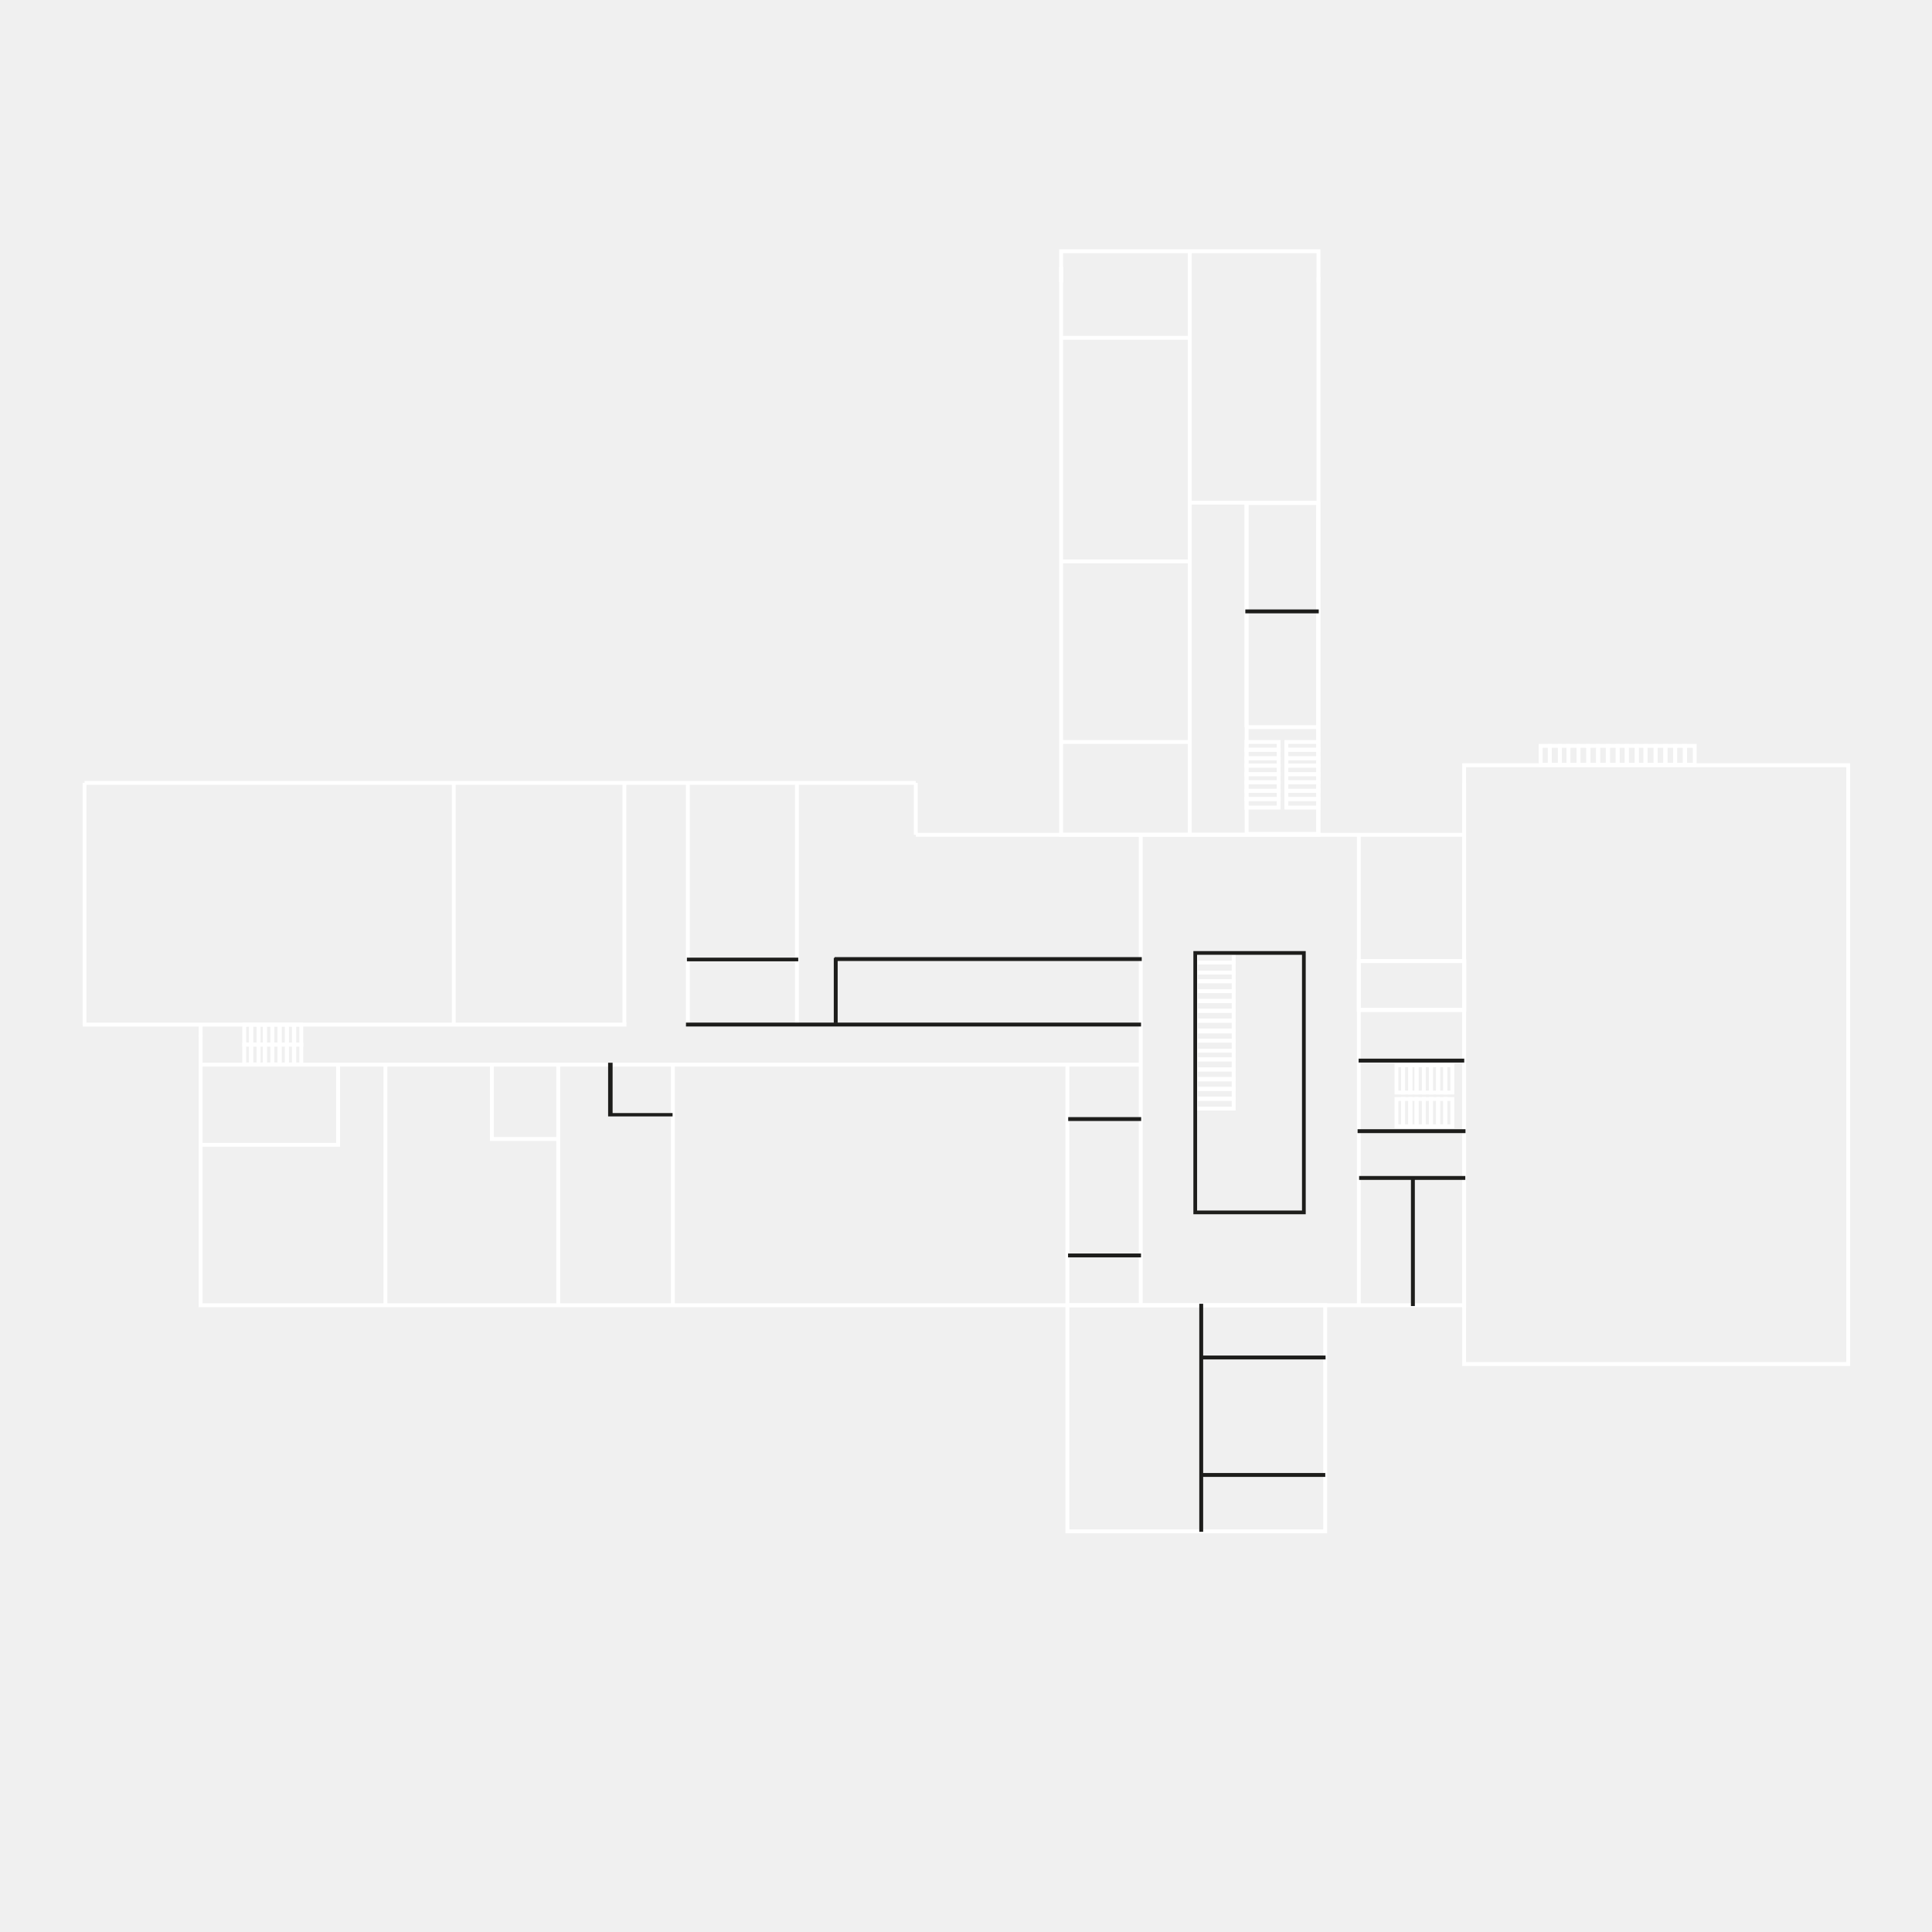
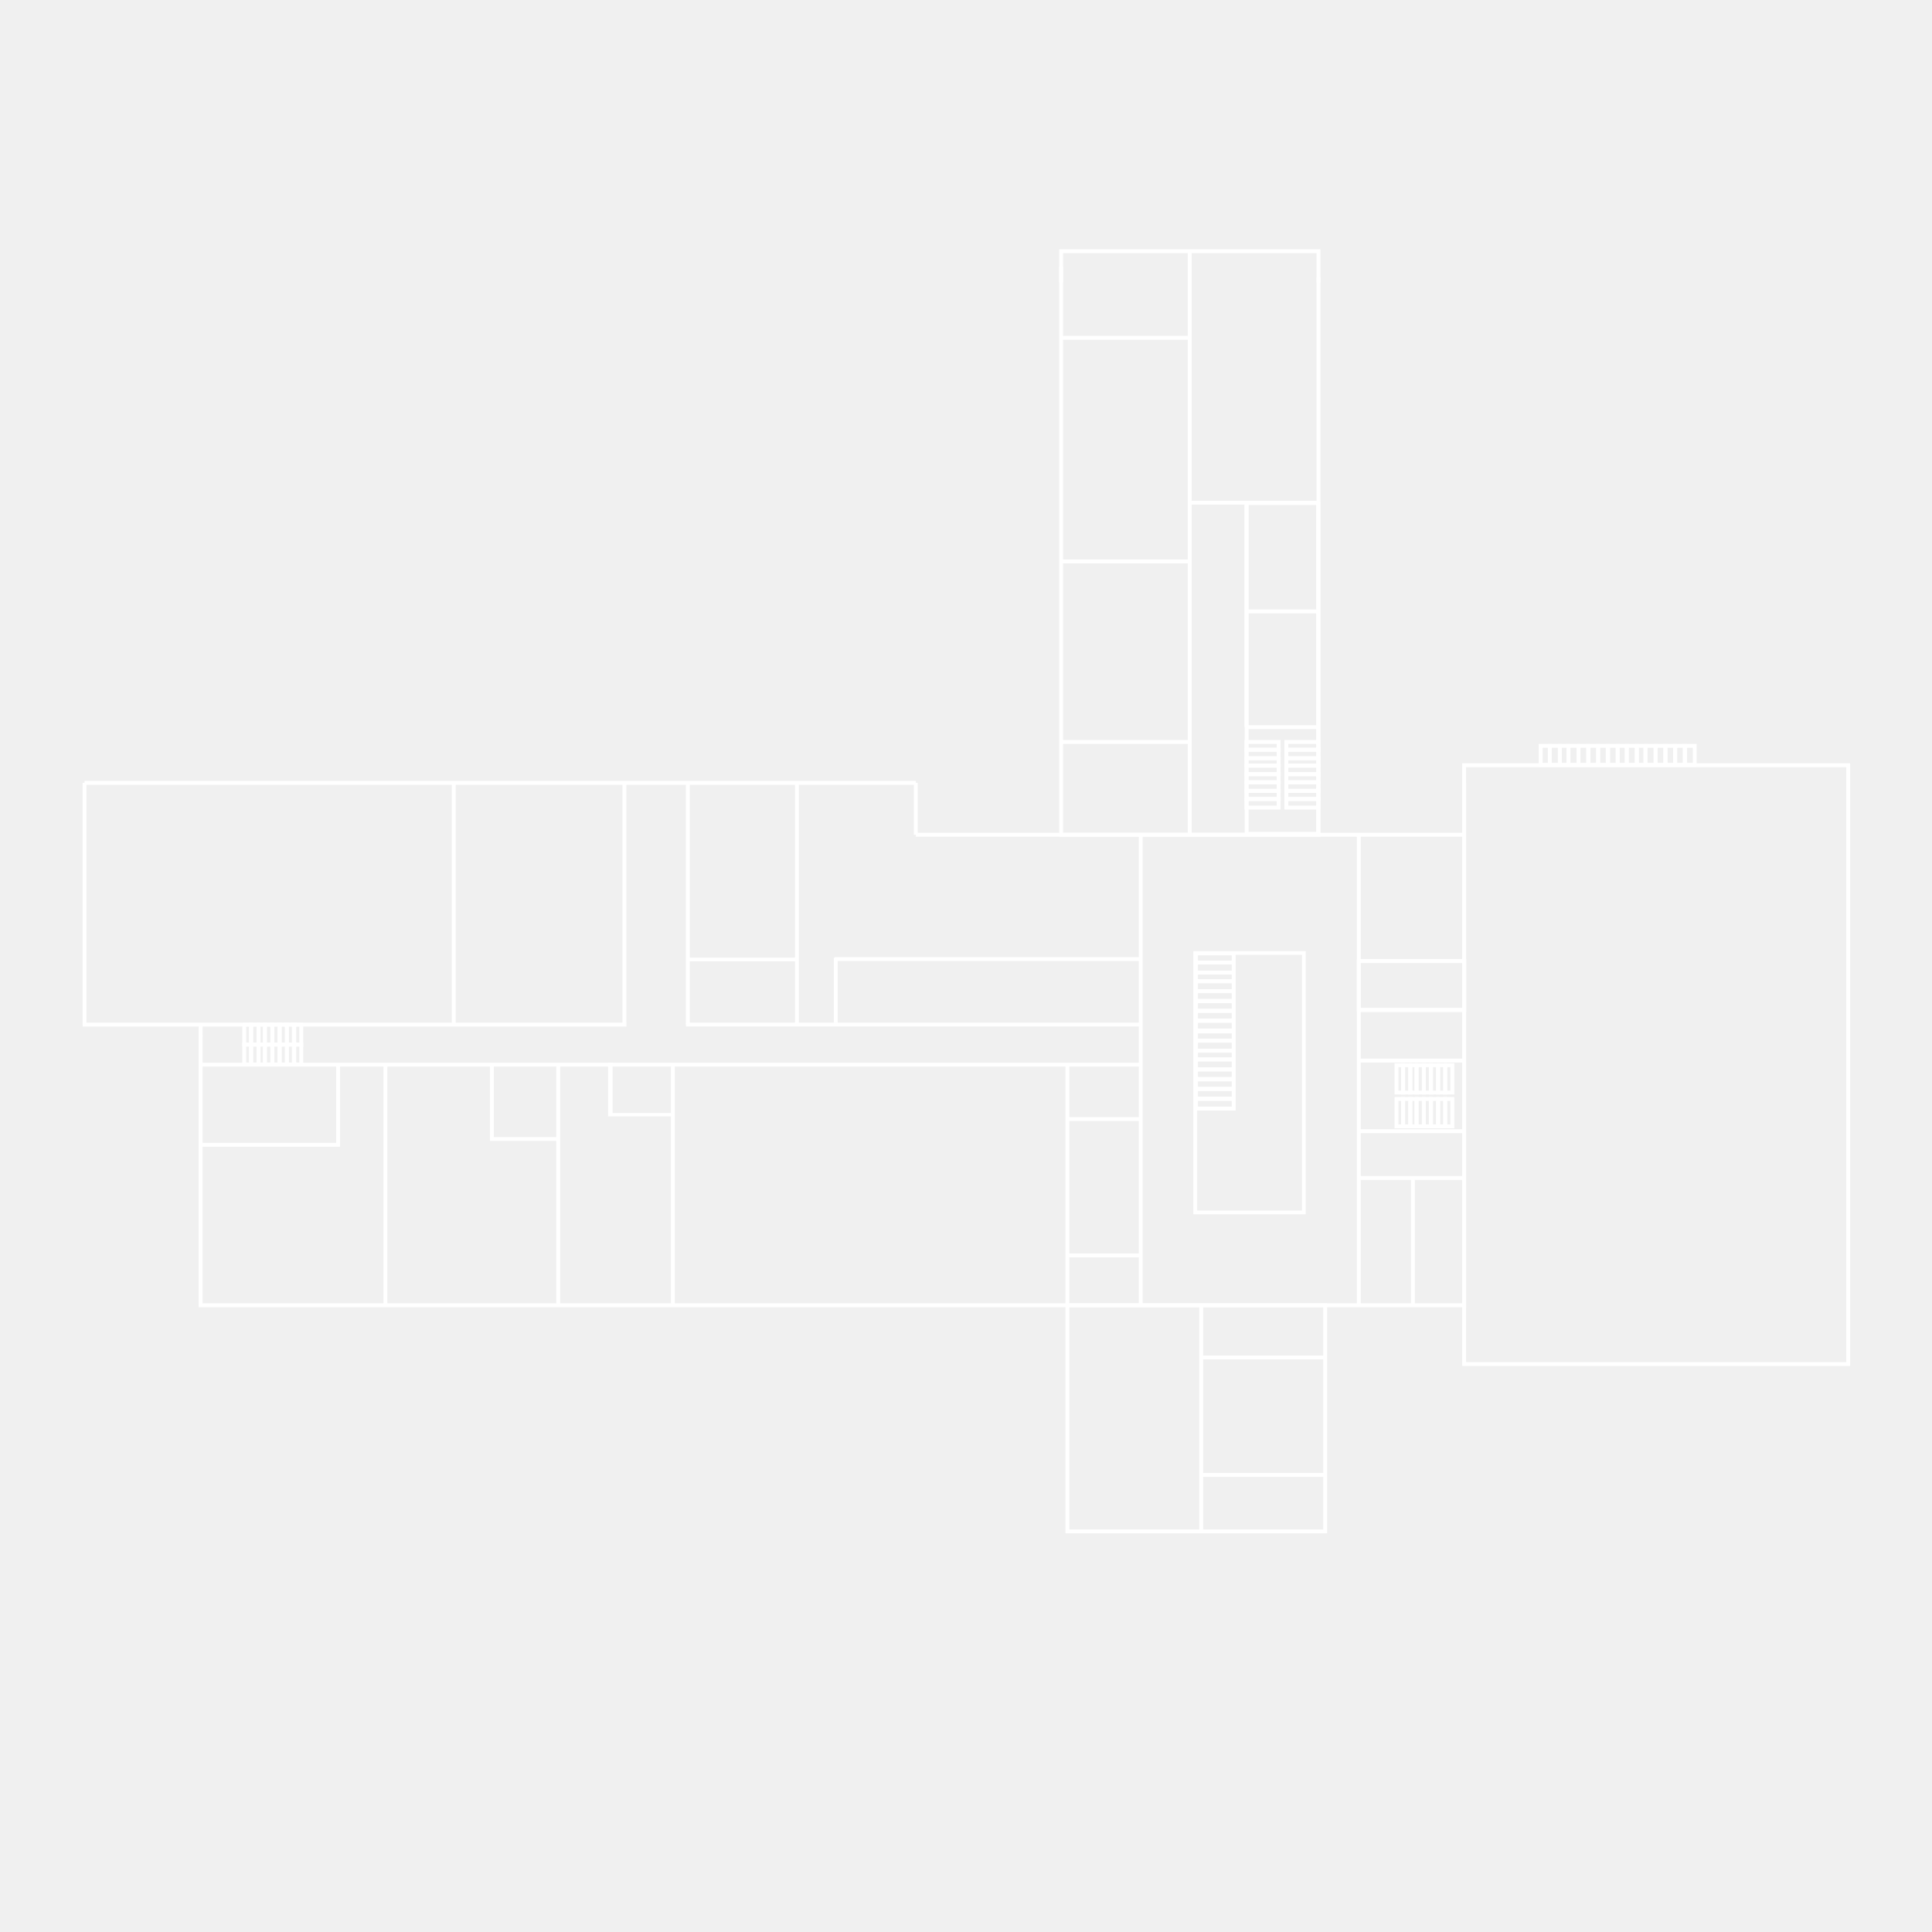
<svg xmlns="http://www.w3.org/2000/svg" id="_Слой_2" version="1.1" viewBox="0 0 1328 1328">
  <defs id="defs1">
    <style id="style1">
      .st0, .st1, .st2 {
        fill: none;
      }

      .st1, .st2 {
        stroke: #ffffff;
        stroke-miterlimit: 10;
      }

      .st2 {
        stroke-width: 2px;
      }

      .st3 {
        fill: none;
      }
    </style>
  </defs>
  <g id="_Слой_2-2" style="stroke-width:2.667;stroke-dasharray:none">
    <rect class="st2" x="733.7" y="897.2" width="177.2" height="155.4" id="rect1" style="stroke-width:2.667;stroke-dasharray:none" />
    <rect class="st2" x="1006.4" y="526" width="264" height="411.6" id="rect2" style="stroke-width:2.667;stroke-dasharray:none" />
    <polyline class="st2" points="1006.4 538.1 1006.4 897.2 137.9 897.2 137.9 711.4" id="polyline2" style="stroke-width:2.667;stroke-dasharray:none" />
    <line class="st2" x1="629.5" y1="573.8" x2="1006.4" y2="573.8" id="line2" style="stroke-width:2.667;stroke-dasharray:none" />
    <line class="st2" x1="58.1" y1="538.1" x2="629.5" y2="538.1" id="line3" style="stroke-width:2.667;stroke-dasharray:none" />
    <line class="st2" x1="629.5" y1="573.8" x2="629.5" y2="538.1" id="line4" style="stroke-width:2.667;stroke-dasharray:none" />
    <line class="st2" x1="733.7" y1="897.2" x2="733.7" y2="731" id="line5" style="stroke-width:2.667;stroke-dasharray:none" />
    <line class="st2" x1="137.9" y1="731.8" x2="784.798" y2="731.8" id="line6" style="stroke-width:2.667;stroke-dasharray:none" />
    <line class="st2" x1="784.1" y1="897.2" x2="784.1" y2="573.8" id="line7" style="stroke-width:2.667;stroke-dasharray:none" />
    <line class="st2" x1="934" y1="897.2" x2="934" y2="573.8" id="line8" style="stroke-width:2.667;stroke-dasharray:none" />
    <polyline class="st2" points="906.3 417 906.3 573.8 729.4 573.8 729.4 417" id="polyline8" style="stroke-width:2.667;stroke-dasharray:none" />
    <polyline class="st2" points="729.4 194.1 729.4 172.7 906.3 172.7 906.3 194.1" id="polyline9" style="stroke-width:2.667;stroke-dasharray:none" />
    <line class="st2" x1="817.8" y1="573.8" x2="817.8" y2="172.7" id="line9" style="stroke-width:2.667;stroke-dasharray:none" />
    <line class="st2" x1="462.5" y1="897.2" x2="462.5" y2="731.8" id="line10" style="stroke-width:2.667;stroke-dasharray:none" />
    <line class="st2" x1="383.7" y1="897.2" x2="383.7" y2="731.8" id="line11" style="stroke-width:2.667;stroke-dasharray:none" />
    <line class="st2" x1="264.9" y1="897.2" x2="264.9" y2="731" id="line12" style="stroke-width:2.667;stroke-dasharray:none" />
    <g id="g19" style="stroke-width:2.667;stroke-dasharray:none">
      <rect class="st2" x="884.2" y="532.1" width="22.1" height="5.6" id="rect12" style="stroke-width:2.667;stroke-dasharray:none" />
      <rect class="st2" x="884.2" y="526.3" width="22.1" height="5.9" id="rect13" style="stroke-width:2.667;stroke-dasharray:none" />
      <rect class="st2" x="884.2" y="543.6" width="22.1" height="5.6" id="rect14" style="stroke-width:2.667;stroke-dasharray:none" />
      <rect class="st2" x="884.2" y="549.2" width="22.1" height="5.9" id="rect15" style="stroke-width:2.667;stroke-dasharray:none" />
      <rect class="st2" x="884.2" y="537.7" width="22.1" height="5.9" id="rect16" style="stroke-width:2.667;stroke-dasharray:none" />
      <rect class="st2" x="884.2" y="521.2" width="22.1" height="5.1" id="rect17" style="stroke-width:2.667;stroke-dasharray:none" />
      <rect class="st2" x="884.2" y="515.3" width="22.1" height="5.9" id="rect18" style="stroke-width:2.667;stroke-dasharray:none" />
      <rect class="st2" x="884.2" y="510" width="22.1" height="5.4" id="rect19" style="stroke-width:2.667;stroke-dasharray:none" />
    </g>
    <g id="g27" style="stroke-width:2.667;stroke-dasharray:none">
      <rect class="st2" x="856.8" y="532.1" width="22.1" height="5.6" id="rect20" style="stroke-width:2.667;stroke-dasharray:none" />
      <rect class="st2" x="856.8" y="526.3" width="22.1" height="5.9" id="rect21" style="stroke-width:2.667;stroke-dasharray:none" />
      <rect class="st2" x="856.8" y="543.6" width="22.1" height="5.6" id="rect22" style="stroke-width:2.667;stroke-dasharray:none" />
      <rect class="st2" x="856.8" y="549.2" width="22.1" height="5.9" id="rect23" style="stroke-width:2.667;stroke-dasharray:none" />
      <rect class="st2" x="856.8" y="537.7" width="22.1" height="5.9" id="rect24" style="stroke-width:2.667;stroke-dasharray:none" />
      <rect class="st2" x="856.8" y="521.2" width="22.1" height="5.1" id="rect25" style="stroke-width:2.667;stroke-dasharray:none" />
      <rect class="st2" x="856.8" y="515.3" width="22.1" height="5.9" id="rect26" style="stroke-width:2.667;stroke-dasharray:none" />
      <rect class="st2" x="856.8" y="510" width="22.1" height="5.4" id="rect27" style="stroke-width:2.667;stroke-dasharray:none" />
    </g>
    <g id="g35" style="stroke-width:2.667;stroke-dasharray:none">
      <rect class="st2" x="1138" y="512.7" width="6.9" height="13" id="rect28" style="stroke-width:2.667;stroke-dasharray:none" />
      <rect class="st2" x="1131.1" y="512.7" width="6.9" height="13" id="rect29" style="stroke-width:2.667;stroke-dasharray:none" />
      <rect class="st2" x="1151.4" y="512.7" width="6.9" height="13" id="rect30" style="stroke-width:2.667;stroke-dasharray:none" />
      <rect class="st2" x="1158" y="512.7" width="6.9" height="13" id="rect31" style="stroke-width:2.667;stroke-dasharray:none" />
      <rect class="st2" x="1144.6" y="512.7" width="6.9" height="13" id="rect32" style="stroke-width:2.667;stroke-dasharray:none" />
      <rect class="st2" x="1125.1" y="512.7" width="5.9" height="13" id="rect33" style="stroke-width:2.667;stroke-dasharray:none" />
      <rect class="st2" x="1118.2" y="512.7" width="6.9" height="13" id="rect34" style="stroke-width:2.667;stroke-dasharray:none" />
      <rect class="st2" x="1111.9" y="512.7" width="6.3" height="13" id="rect35" style="stroke-width:2.667;stroke-dasharray:none" />
    </g>
    <g id="g43" style="stroke-width:2.667;stroke-dasharray:none">
      <rect class="st2" x="1085" y="512.7" width="6.9" height="13" id="rect36" style="stroke-width:2.667;stroke-dasharray:none" />
      <rect class="st2" x="1078.1" y="512.7" width="6.9" height="13" id="rect37" style="stroke-width:2.667;stroke-dasharray:none" />
      <rect class="st2" x="1098.5" y="512.7" width="6.9" height="13" id="rect38" style="stroke-width:2.667;stroke-dasharray:none" />
      <rect class="st2" x="1105.1" y="512.7" width="6.9" height="13" id="rect39" style="stroke-width:2.667;stroke-dasharray:none" />
      <rect class="st2" x="1091.6" y="512.7" width="6.9" height="13" id="rect40" style="stroke-width:2.667;stroke-dasharray:none" />
      <rect class="st2" x="1072.2" y="512.7" width="5.9" height="13" id="rect41" style="stroke-width:2.667;stroke-dasharray:none" />
      <rect class="st2" x="1065.3" y="512.7" width="6.9" height="13" id="rect42" style="stroke-width:2.667;stroke-dasharray:none" />
      <rect class="st2" x="1059" y="512.7" width="6.3" height="13" id="rect43" style="stroke-width:2.667;stroke-dasharray:none" />
    </g>
    <g id="g51" style="stroke-width:2.667;stroke-dasharray:none">
      <rect class="st2" x="822.1" y="735.1" width="25.9" height="6.9" id="rect44" style="stroke-width:2.667;stroke-dasharray:none" />
      <rect class="st2" x="822.1" y="728.2" width="25.9" height="6.9" id="rect45" style="stroke-width:2.667;stroke-dasharray:none" />
      <rect class="st2" x="822.1" y="748.5" width="25.9" height="6.9" id="rect46" style="stroke-width:2.667;stroke-dasharray:none" />
      <rect class="st2" x="822.1" y="755.1" width="25.9" height="6.9" id="rect47" style="stroke-width:2.667;stroke-dasharray:none" />
      <rect class="st2" x="822.1" y="741.6" width="25.9" height="6.9" id="rect48" style="stroke-width:2.667;stroke-dasharray:none" />
      <rect class="st2" x="822.1" y="722.2" width="25.9" height="6" id="rect49" style="stroke-width:2.667;stroke-dasharray:none" />
      <rect class="st2" x="822.1" y="715.3" width="25.9" height="6.9" id="rect50" style="stroke-width:2.667;stroke-dasharray:none" />
      <rect class="st2" x="822.1" y="709" width="25.9" height="6.3" id="rect51" style="stroke-width:2.667;stroke-dasharray:none" />
    </g>
    <g id="g59" style="stroke-width:2.667;stroke-dasharray:none" transform="translate(0,10.6106)">
      <rect class="st2" x="822.1" y="670.7" width="25.9" height="6.9" id="rect52" style="stroke-width:2.667;stroke-dasharray:none" />
      <rect class="st2" x="822.1" y="663.8" width="25.9" height="6.9" id="rect53" style="stroke-width:2.667;stroke-dasharray:none" />
      <rect class="st2" x="822.1" y="684.2" width="25.9" height="6.9" id="rect54" style="stroke-width:2.667;stroke-dasharray:none" />
      <rect class="st2" x="822.1" y="690.8" width="25.9" height="6.9" id="rect55" style="stroke-width:2.667;stroke-dasharray:none" />
      <rect class="st2" x="822.1" y="677.3" width="25.9" height="6.9" id="rect56" style="stroke-width:2.667;stroke-dasharray:none" />
      <rect class="st2" x="822.1" y="657.9" width="25.9" height="6" id="rect57" style="stroke-width:2.667;stroke-dasharray:none" />
      <rect class="st2" x="822.1" y="651" width="25.9" height="6.9" id="rect58" style="stroke-width:2.667;stroke-dasharray:none" />
      <rect class="st2" x="822.1" y="644.7" width="25.9" height="6.3" id="rect59" style="stroke-width:2.667;stroke-dasharray:none" />
    </g>
    <g id="g67" style="stroke-width:2.667;stroke-dasharray:none">
      <rect class="st2" x="978.7" y="755.4" width="5" height="18.8" id="rect60" style="stroke-width:2.667;stroke-dasharray:none" />
      <rect class="st2" x="973.7" y="755.4" width="5" height="18.8" id="rect61" style="stroke-width:2.667;stroke-dasharray:none" />
      <rect class="st2" x="988.5" y="755.4" width="5" height="18.8" id="rect62" style="stroke-width:2.667;stroke-dasharray:none" />
      <rect class="st2" x="993.3" y="755.4" width="5" height="18.8" id="rect63" style="stroke-width:2.667;stroke-dasharray:none" />
      <rect class="st2" x="983.5" y="755.4" width="5" height="18.8" id="rect64" style="stroke-width:2.667;stroke-dasharray:none" />
      <rect class="st2" x="969.4" y="755.4" width="4.3" height="18.8" id="rect65" style="stroke-width:2.667;stroke-dasharray:none" />
      <rect class="st2" x="964.4" y="755.4" width="5" height="18.8" id="rect66" style="stroke-width:2.667;stroke-dasharray:none" />
      <rect class="st2" x="959.9" y="755.4" width="4.6" height="18.8" id="rect67" style="stroke-width:2.667;stroke-dasharray:none" />
    </g>
    <g id="g75" style="stroke-width:2.667;stroke-dasharray:none">
      <rect class="st2" x="978.7" y="732.2" width="5" height="18.8" id="rect68" style="stroke-width:2.667;stroke-dasharray:none" />
      <rect class="st2" x="973.7" y="732.2" width="5" height="18.8" id="rect69" style="stroke-width:2.667;stroke-dasharray:none" />
      <rect class="st2" x="988.5" y="732.2" width="5" height="18.8" id="rect70" style="stroke-width:2.667;stroke-dasharray:none" />
      <rect class="st2" x="993.3" y="732.2" width="5" height="18.8" id="rect71" style="stroke-width:2.667;stroke-dasharray:none" />
      <rect class="st2" x="983.5" y="732.2" width="5" height="18.8" id="rect72" style="stroke-width:2.667;stroke-dasharray:none" />
      <rect class="st2" x="969.4" y="732.2" width="4.3" height="18.8" id="rect73" style="stroke-width:2.667;stroke-dasharray:none" />
      <rect class="st2" x="964.4" y="732.2" width="5" height="18.8" id="rect74" style="stroke-width:2.667;stroke-dasharray:none" />
      <rect class="st2" x="959.9" y="732.2" width="4.6" height="18.8" id="rect75" style="stroke-width:2.667;stroke-dasharray:none" />
    </g>
    <g id="g83" style="stroke-width:2.667;stroke-dasharray:none">
      <rect class="st2" x="187.2" y="718" width="5.1" height="13.7" id="rect76" style="stroke-width:2.667;stroke-dasharray:none" />
      <rect class="st2" x="182.1" y="718" width="5.1" height="13.7" id="rect77" style="stroke-width:2.667;stroke-dasharray:none" />
      <rect class="st2" x="197.2" y="718" width="5.1" height="13.7" id="rect78" style="stroke-width:2.667;stroke-dasharray:none" />
      <rect class="st2" x="202" y="718" width="5.1" height="13.7" id="rect79" style="stroke-width:2.667;stroke-dasharray:none" />
      <rect class="st2" x="192.1" y="718" width="5.1" height="13.7" id="rect80" style="stroke-width:2.667;stroke-dasharray:none" />
      <rect class="st2" x="177.7" y="718" width="4.4" height="13.7" id="rect81" style="stroke-width:2.667;stroke-dasharray:none" />
      <rect class="st2" x="172.6" y="718" width="5.1" height="13.7" id="rect82" style="stroke-width:2.667;stroke-dasharray:none" />
      <rect class="st2" x="167.9" y="718" width="4.7" height="13.7" id="rect83" style="stroke-width:2.667;stroke-dasharray:none" />
    </g>
    <g id="g91" style="stroke-width:2.667;stroke-dasharray:none">
      <rect class="st2" x="187.2" y="704.3" width="5.1" height="13.7" id="rect84" style="stroke-width:2.667;stroke-dasharray:none" />
      <rect class="st2" x="182.1" y="704.3" width="5.1" height="13.7" id="rect85" style="stroke-width:2.667;stroke-dasharray:none" />
      <rect class="st2" x="197.2" y="704.3" width="5.1" height="13.7" id="rect86" style="stroke-width:2.667;stroke-dasharray:none" />
      <rect class="st2" x="202" y="704.3" width="5.1" height="13.7" id="rect87" style="stroke-width:2.667;stroke-dasharray:none" />
      <rect class="st2" x="192.1" y="704.3" width="5.1" height="13.7" id="rect88" style="stroke-width:2.667;stroke-dasharray:none" />
      <rect class="st2" x="177.7" y="704.3" width="4.4" height="13.7" id="rect89" style="stroke-width:2.667;stroke-dasharray:none" />
      <rect class="st2" x="172.6" y="704.3" width="5.1" height="13.7" id="rect90" style="stroke-width:2.667;stroke-dasharray:none" />
      <rect class="st2" x="167.9" y="704.3" width="4.7" height="13.7" id="rect91" style="stroke-width:2.667;stroke-dasharray:none" />
    </g>
    <line class="st2" x1="1006.4" y1="694.2" x2="934" y2="694.2" id="line92" style="stroke-width:2.667;stroke-dasharray:none" />
    <line class="st2" x1="58.1" y1="538.1" x2="58.1" y2="704.219" id="line93" style="stroke-width:2.612;stroke-dasharray:none" />
    <line class="st2" x1="138.04" y1="704.28" x2="56.843" y2="704.28" id="line94" style="stroke-width:2.69;stroke-dasharray:none" />
    <line class="st2" x1="137.9" y1="704.3" x2="430.6" y2="704.3" id="line95" style="stroke-width:2.667;stroke-dasharray:none" />
    <line class="st2" x1="137.9" y1="712.8" x2="137.9" y2="703.5" id="line96" style="stroke-width:2.667;stroke-dasharray:none" />
    <line class="st2" x1="311.9" y1="704.3" x2="311.9" y2="538.1" id="line97" style="stroke-width:2.667;stroke-dasharray:none" />
    <line class="st2" x1="429.2" y1="703.5" x2="429.2" y2="538.1" id="line98" style="stroke-width:2.667;stroke-dasharray:none" />
    <line class="st2" x1="472.8" y1="704.3" x2="472.8" y2="538.1" id="line99" style="stroke-width:2.667;stroke-dasharray:none" />
    <line class="st2" x1="547.8" y1="704.3" x2="547.8" y2="538.1" id="line100" style="stroke-width:2.667;stroke-dasharray:none" />
    <line class="st2" x1="906.3" y1="417" x2="906.3" y2="190.6" id="line101" style="stroke-width:2.667;stroke-dasharray:none" />
    <line class="st2" x1="729.4" y1="417" x2="729.4" y2="183.4" id="line102" style="stroke-width:2.667;stroke-dasharray:none" />
    <line class="st2" x1="906.3" y1="499.8" x2="856.8" y2="499.8" id="line103" style="stroke-width:2.667;stroke-dasharray:none" />
    <line class="st2" x1="856.8" y1="345.5" x2="856.8" y2="499.8" id="line104" style="stroke-width:2.667;stroke-dasharray:none" />
    <line class="st2" x1="906.3" y1="345.5" x2="817.8" y2="345.5" id="line105" style="stroke-width:2.667;stroke-dasharray:none" />
    <line class="st2" x1="1006.1" y1="660.6" x2="934" y2="660.6" id="line106" style="stroke-width:2.667;stroke-dasharray:none" />
    <rect class="st0" width="1328" height="1328" id="rect106" style="stroke-width:2.667;stroke-dasharray:none" />
    <g id="g107" style="stroke-width:2.667;stroke-dasharray:none" transform="translate(17.87048,-1.954584)">
      <path class="st3" d="m 416.9,755.5 -2,-8.1 h 1.1 l 1,4.1 c 0.2,1 0.5,2 0.6,2.8 v 0 c 0.1,-0.8 0.4,-1.8 0.7,-2.8 l 1.1,-4.1 h 1.1 l 1,4.1 c 0.2,1 0.4,1.9 0.6,2.8 v 0 c 0.2,-0.9 0.4,-1.8 0.6,-2.8 l 1.1,-4.1 h 1.1 l -2.3,8.1 h -1.1 l -1,-4.2 c -0.2,-1 -0.4,-1.8 -0.5,-2.6 v 0 c -0.1,0.8 -0.3,1.6 -0.6,2.6 l -1.1,4.2 h -1.1 z" id="path106" style="stroke-width:2.667;stroke-dasharray:none" />
      <path class="st3" d="m 431.4,755.2 c -0.4,0.2 -1.1,0.4 -2.1,0.4 -2.3,0 -4,-1.4 -4,-4.1 0,-2.7 1.7,-4.2 4.2,-4.2 2.5,0 1.6,0.2 1.9,0.4 l -0.2,0.8 c -0.4,-0.2 -1,-0.3 -1.6,-0.3 -1.9,0 -3.1,1.2 -3.1,3.3 0,2.1 1.1,3.2 3.1,3.2 2,0 1.3,-0.1 1.7,-0.3 l 0.2,0.8 v 0 z" id="path107" style="stroke-width:2.667;stroke-dasharray:none" />
    </g>
    <rect class="st0" x="383.7" y="731.8" width="78.9" height="39.3" id="rect107" style="stroke-width:2.667;stroke-dasharray:none" />
    <rect class="st1" x="934" y="660.6" width="72.5" height="33.6" id="rect108" style="stroke-width:2.667;stroke-dasharray:none" />
    <g id="g109" style="stroke-width:2.667;stroke-dasharray:none">
      <path class="st3" d="M964,681.5l-2-8.1h1.1l1,4.1c.2,1,.5,2,.6,2.8h0c.1-.8.4-1.8.7-2.8l1.1-4.1h1.1l1,4.1c.2,1,.4,1.9.6,2.8h0c.2-.9.4-1.8.7-2.8l1.1-4.1h1.1l-2.3,8.1h-1.1l-1-4.2c-.2-1-.4-1.8-.5-2.6h0c-.1.8-.3,1.6-.6,2.6l-1.2,4.2h-1.1,0Z" id="path108" style="stroke-width:2.667;stroke-dasharray:none" />
      <path class="st3" d="M978.5,681.2c-.4.2-1.2.4-2.1.4-2.3,0-4-1.4-4-4.1s1.7-4.2,4.2-4.2,1.6.2,1.9.4l-.2.8c-.4-.2-1-.3-1.6-.3-1.9,0-3.2,1.2-3.2,3.3s1.1,3.2,3.1,3.2,1.3-.1,1.7-.3l.2.8h0Z" id="path109" style="stroke-width:2.667;stroke-dasharray:none" />
    </g>
    <rect class="st2" x="856.883" y="345.778" width="49.14" height="227.377" id="rect109" style="stroke-width:2.681;stroke-dasharray:none" />
    <g id="g111" style="stroke-width:2.667;stroke-dasharray:none" transform="translate(0.1974428,37.61857)">
      <path class="st3" d="m 875.3,426.7 -2,-8.1 h 1.1 l 1,4.1 c 0.2,1 0.5,2 0.6,2.8 v 0 c 0.1,-0.8 0.4,-1.8 0.7,-2.8 l 1.1,-4.1 h 1.1 l 1,4.1 c 0.2,1 0.4,1.9 0.6,2.8 v 0 c 0.2,-0.9 0.4,-1.8 0.7,-2.8 l 1.1,-4.1 h 1.1 l -2.3,8.1 H 880 l -1,-4.2 c -0.2,-1 -0.4,-1.8 -0.5,-2.6 v 0 c -0.1,0.8 -0.3,1.6 -0.6,2.6 l -1.2,4.2 h -1.1 v 0 z" id="path110" style="stroke-width:2.667;stroke-dasharray:none" />
      <path class="st3" d="m 889.8,426.4 c -0.4,0.2 -1.2,0.4 -2.1,0.4 -2.3,0 -4,-1.4 -4,-4.1 0,-2.7 1.7,-4.2 4.2,-4.2 2.5,0 1.6,0.2 1.9,0.4 l -0.2,0.9 c -0.4,-0.2 -1,-0.3 -1.6,-0.3 -1.9,0 -3.2,1.2 -3.2,3.3 0,2.1 1.1,3.2 3.1,3.2 2,0 1.3,-0.1 1.7,-0.3 l 0.2,0.8 v 0 z" id="path111" style="stroke-width:2.667;stroke-dasharray:none" />
    </g>
-     <rect class="st2" x="821.572" y="655.032" width="74.665" height="178.332" id="rect109-6" style="fill:none;stroke:#1d1d1b;stroke-width:2.553;stroke-miterlimit:10;stroke-dasharray:none" />
-     <line class="st2" x1="471.515" y1="704.243" x2="784.319" y2="704.243" id="line95-9" style="fill:none;stroke:#1d1d1b;stroke-width:2.667;stroke-miterlimit:10;stroke-dasharray:none" />
-     <line class="st2" x1="574.454" y1="703.203" x2="574.454" y2="658.42" id="line4-4" style="fill:none;stroke:#1d1d1b;stroke-width:2.667;stroke-miterlimit:10;stroke-dasharray:none" />
+     <rect class="st2" x="821.572" y="655.032" width="74.665" height="178.332" id="rect109-6" style="fill:none;stroke:#ffffff;stroke-width:2.553;stroke-miterlimit:10;stroke-dasharray:none" />
+     <line class="st2" x1="471.515" y1="704.243" x2="784.319" y2="704.243" id="line95-9" style="fill:none;stroke:#ffffff;stroke-width:2.667;stroke-miterlimit:10;stroke-dasharray:none" />
+     <line class="st2" x1="574.454" y1="703.203" x2="574.454" y2="658.42" id="line4-4" style="fill:none;stroke:#ffffff;stroke-width:2.667;stroke-miterlimit:10;stroke-dasharray:none" />
  </g>
  <line class="st2" x1="729.4" y1="232.2" x2="817.8" y2="232.2" id="line111" style="stroke-width:2.667;stroke-dasharray:none" />
  <line class="st2" x1="817.8" y1="385.9" x2="729.4" y2="385.9" id="line112" style="stroke-width:2.667;stroke-dasharray:none" />
  <line class="st2" x1="729.4" y1="510" x2="817.8" y2="510" id="line113" style="stroke-width:2.667;stroke-dasharray:none" />
  <polyline class="st2" points="232.4 731.8 232.4 786.9 137.9 786.9" id="polyline113" style="stroke-width:2.667;stroke-dasharray:none" />
  <polyline class="st2" points="338.1 731.8 338.1 782.9 383.7 782.9" id="polyline114" style="stroke-width:2.667;stroke-dasharray:none" />
-   <line class="st2" x1="825.682" y1="1052.907" x2="825.682" y2="896.185" id="line100-4" style="fill:none;stroke:#1d1d1b;stroke-width:2.667;stroke-miterlimit:10;stroke-dasharray:none" />
-   <line class="st2" x1="825.128" y1="933.097" x2="911.159" y2="933.097" id="line113-2" style="fill:none;stroke:#1d1d1b;stroke-width:2.667;stroke-miterlimit:10;stroke-dasharray:none" />
-   <line class="st2" x1="825.713" y1="1013.841" x2="910.954" y2="1013.841" id="line113-5" style="fill:none;stroke:#1d1d1b;stroke-width:2.667;stroke-miterlimit:10;stroke-dasharray:none" />
-   <line class="st2" x1="933.872" y1="729.015" x2="1006.477" y2="729.015" id="line113-2-2" style="fill:none;stroke:#1d1d1b;stroke-width:2.667;stroke-miterlimit:10;stroke-dasharray:none" />
-   <line class="st2" x1="933.159" y1="777.529" x2="1007.343" y2="777.529" id="line113-2-1" style="fill:none;stroke:#1d1d1b;stroke-width:2.667;stroke-miterlimit:10;stroke-dasharray:none" />
-   <line class="st2" x1="934.21" y1="809.688" x2="1007.21" y2="809.688" id="line113-2-22" style="fill:none;stroke:#1d1d1b;stroke-width:2.667;stroke-miterlimit:10;stroke-dasharray:none" />
-   <line class="st2" x1="971.181" y1="897.741" x2="971.181" y2="808.939" id="line100-4-8" style="fill:none;stroke:#1d1d1b;stroke-width:2.667;stroke-miterlimit:10;stroke-dasharray:none" />
-   <polyline class="st2" points="338.1 731.8 338.1 782.9 383.7 782.9" id="polyline114-9" style="fill:none;stroke:#1d1d1b;stroke-width:3.293;stroke-miterlimit:10;stroke-dasharray:none" transform="matrix(0.9377881,0,0,0.6993232,102.4784,218.7345)" />
-   <line class="st2" x1="472.153" y1="659.515" x2="548.69" y2="659.515" id="line113-2-3" style="fill:none;stroke:#1d1d1b;stroke-width:2.515;stroke-miterlimit:10;stroke-dasharray:none" />
-   <line class="st2" x1="573.7" y1="659.234" x2="784.824" y2="659.234" id="line113-2-34" style="fill:none;stroke:#1d1d1b;stroke-width:2.667;stroke-miterlimit:10;stroke-dasharray:none" />
-   <line class="st2" x1="734.15" y1="862.954" x2="784.3" y2="862.954" id="line113-2-3-7" style="fill:none;stroke:#1d1d1b;stroke-width:2.667;stroke-miterlimit:10;stroke-dasharray:none" />
-   <line class="st2" x1="734.245" y1="769.204" x2="784.395" y2="769.204" id="line113-2-3-7-1" style="fill:none;stroke:#1d1d1b;stroke-width:2.667;stroke-miterlimit:10;stroke-dasharray:none" />
-   <line class="st2" x1="855.993" y1="420.258" x2="906.467" y2="420.258" id="line113-2-3-6" style="fill:none;stroke:#1d1d1b;stroke-width:2.667;stroke-miterlimit:10;stroke-dasharray:none" />
+   <line class="st2" x1="825.682" y1="1052.907" x2="825.682" y2="896.185" id="line100-4" style="fill:none;stroke:#ffffff;stroke-width:2.667;stroke-miterlimit:10;stroke-dasharray:none" />
+   <line class="st2" x1="825.128" y1="933.097" x2="911.159" y2="933.097" id="line113-2" style="fill:none;stroke:#ffffff;stroke-width:2.667;stroke-miterlimit:10;stroke-dasharray:none" />
+   <line class="st2" x1="825.713" y1="1013.841" x2="910.954" y2="1013.841" id="line113-5" style="fill:none;stroke:#ffffff;stroke-width:2.667;stroke-miterlimit:10;stroke-dasharray:none" />
+   <line class="st2" x1="933.872" y1="729.015" x2="1006.477" y2="729.015" id="line113-2-2" style="fill:none;stroke:#ffffff;stroke-width:2.667;stroke-miterlimit:10;stroke-dasharray:none" />
+   <line class="st2" x1="933.159" y1="777.529" x2="1007.343" y2="777.529" id="line113-2-1" style="fill:none;stroke:#ffffff;stroke-width:2.667;stroke-miterlimit:10;stroke-dasharray:none" />
+   <line class="st2" x1="934.21" y1="809.688" x2="1007.21" y2="809.688" id="line113-2-22" style="fill:none;stroke:#ffffff;stroke-width:2.667;stroke-miterlimit:10;stroke-dasharray:none" />
+   <line class="st2" x1="971.181" y1="897.741" x2="971.181" y2="808.939" id="line100-4-8" style="fill:none;stroke:#ffffff;stroke-width:2.667;stroke-miterlimit:10;stroke-dasharray:none" />
+   <polyline class="st2" points="338.1 731.8 338.1 782.9 383.7 782.9" id="polyline114-9" style="fill:none;stroke:#ffffff;stroke-width:3.293;stroke-miterlimit:10;stroke-dasharray:none" transform="matrix(0.9377881,0,0,0.6993232,102.4784,218.7345)" />
+   <line class="st2" x1="472.153" y1="659.515" x2="548.69" y2="659.515" id="line113-2-3" style="fill:none;stroke:#ffffff;stroke-width:2.515;stroke-miterlimit:10;stroke-dasharray:none" />
+   <line class="st2" x1="573.7" y1="659.234" x2="784.824" y2="659.234" id="line113-2-34" style="fill:none;stroke:#ffffff;stroke-width:2.667;stroke-miterlimit:10;stroke-dasharray:none" />
+   <line class="st2" x1="734.15" y1="862.954" x2="784.3" y2="862.954" id="line113-2-3-7" style="fill:none;stroke:#ffffff;stroke-width:2.667;stroke-miterlimit:10;stroke-dasharray:none" />
+   <line class="st2" x1="734.245" y1="769.204" x2="784.395" y2="769.204" id="line113-2-3-7-1" style="fill:none;stroke:#ffffff;stroke-width:2.667;stroke-miterlimit:10;stroke-dasharray:none" />
+   <line class="st2" x1="855.993" y1="420.258" x2="906.467" y2="420.258" id="line113-2-3-6" style="fill:none;stroke:#ffffff;stroke-width:2.667;stroke-miterlimit:10;stroke-dasharray:none" />
</svg>
